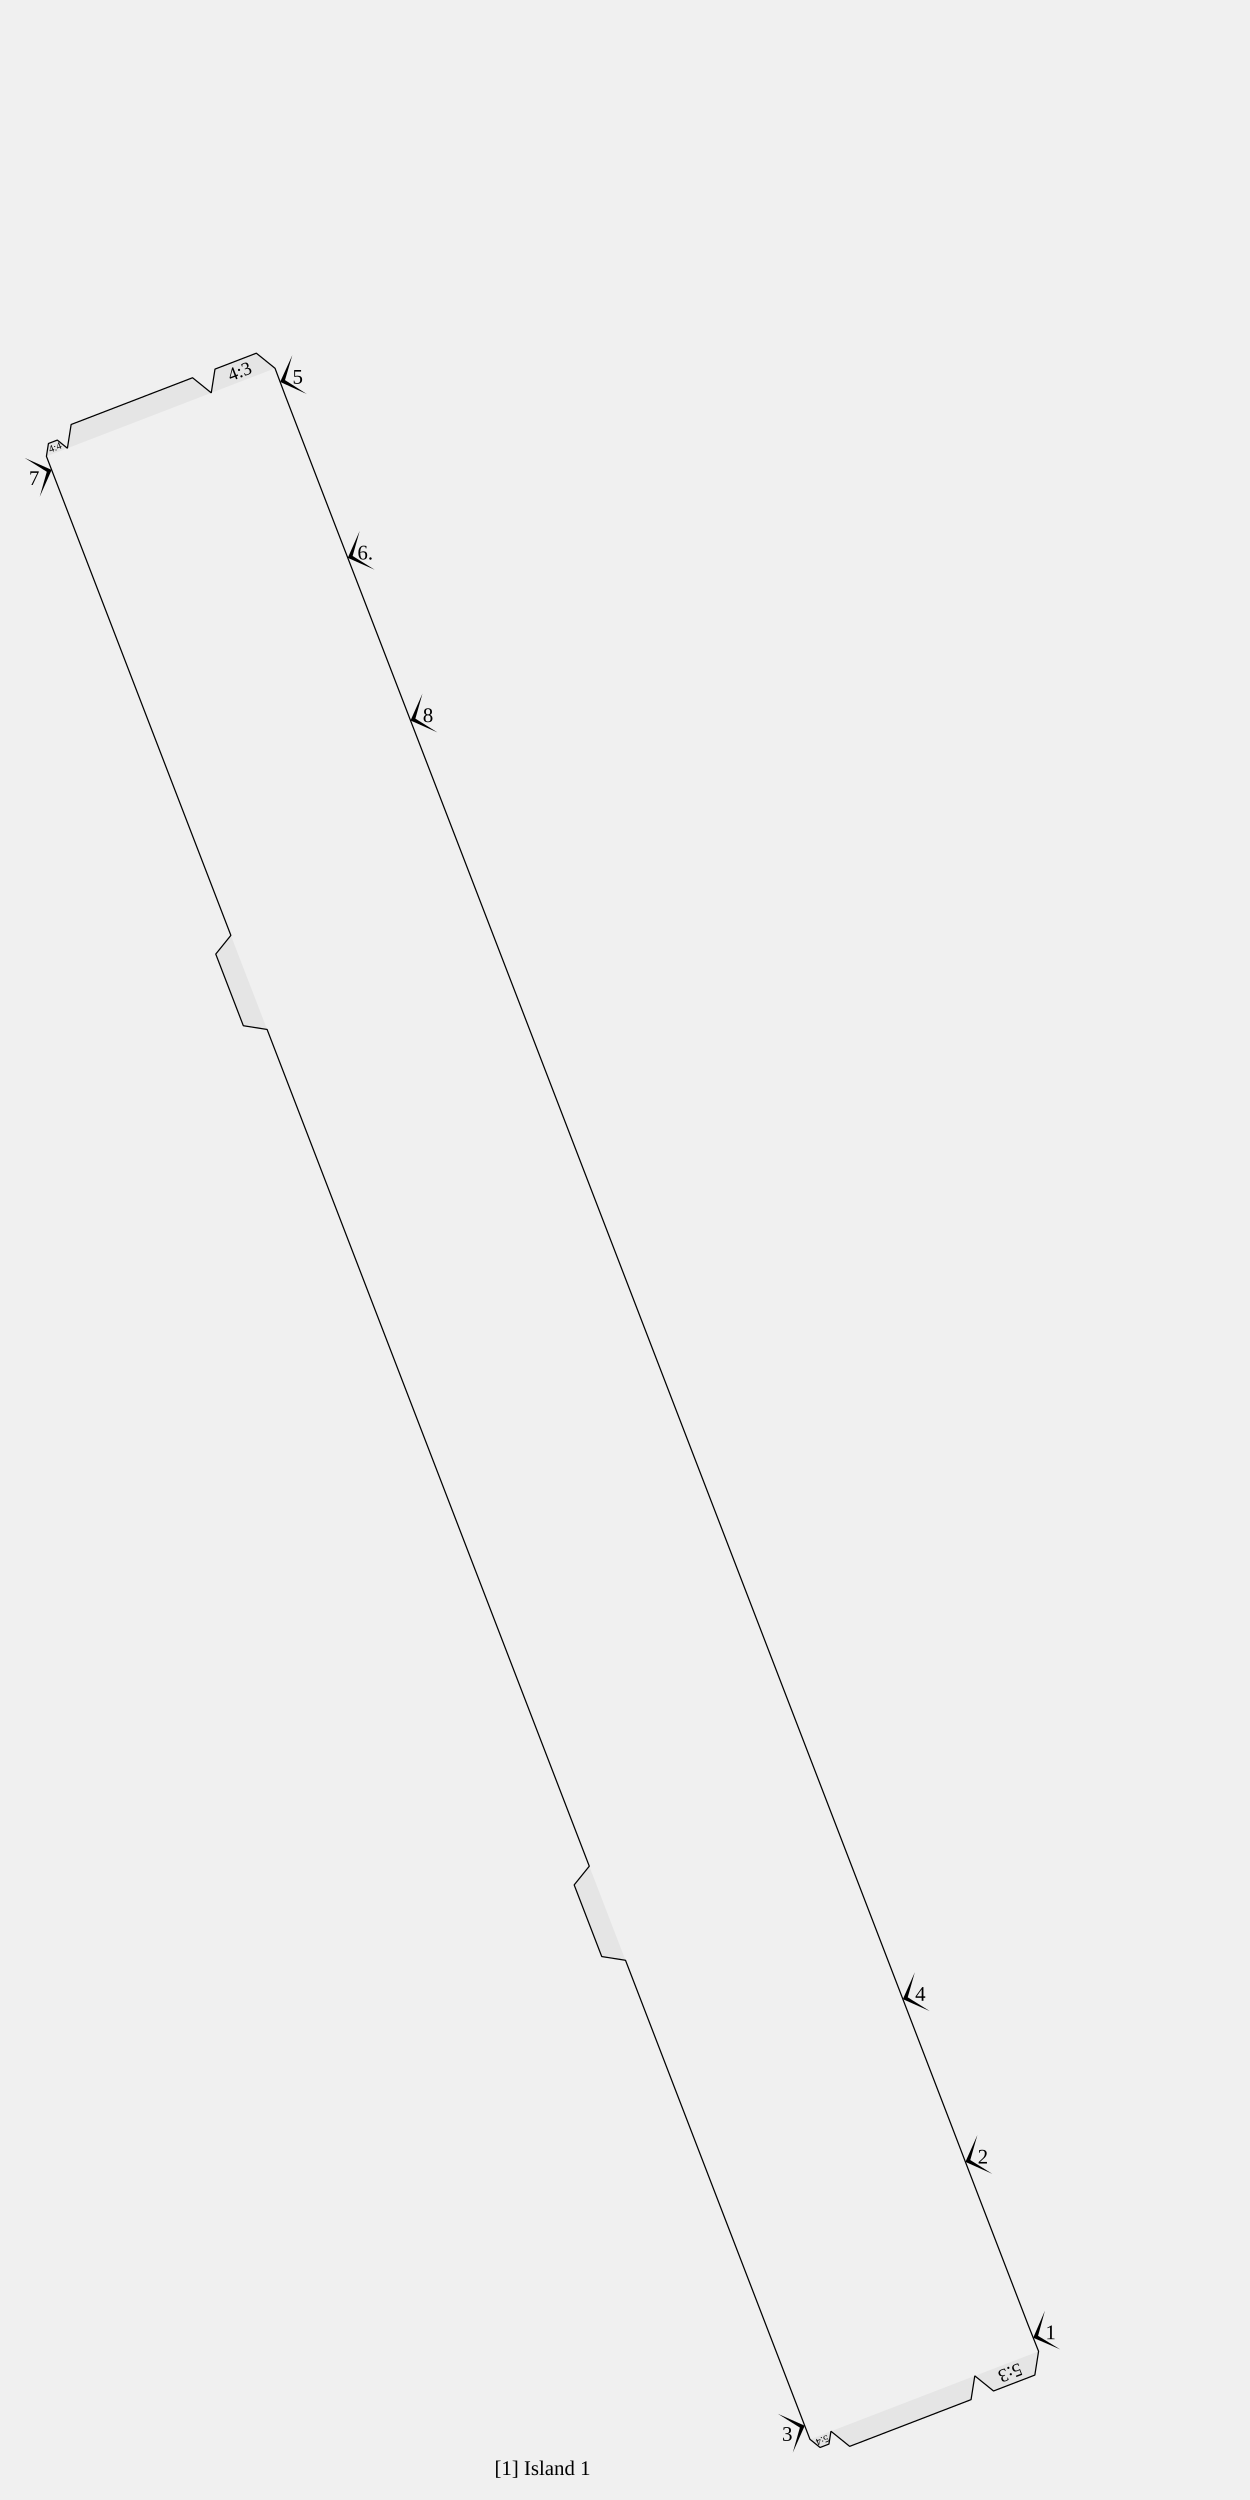
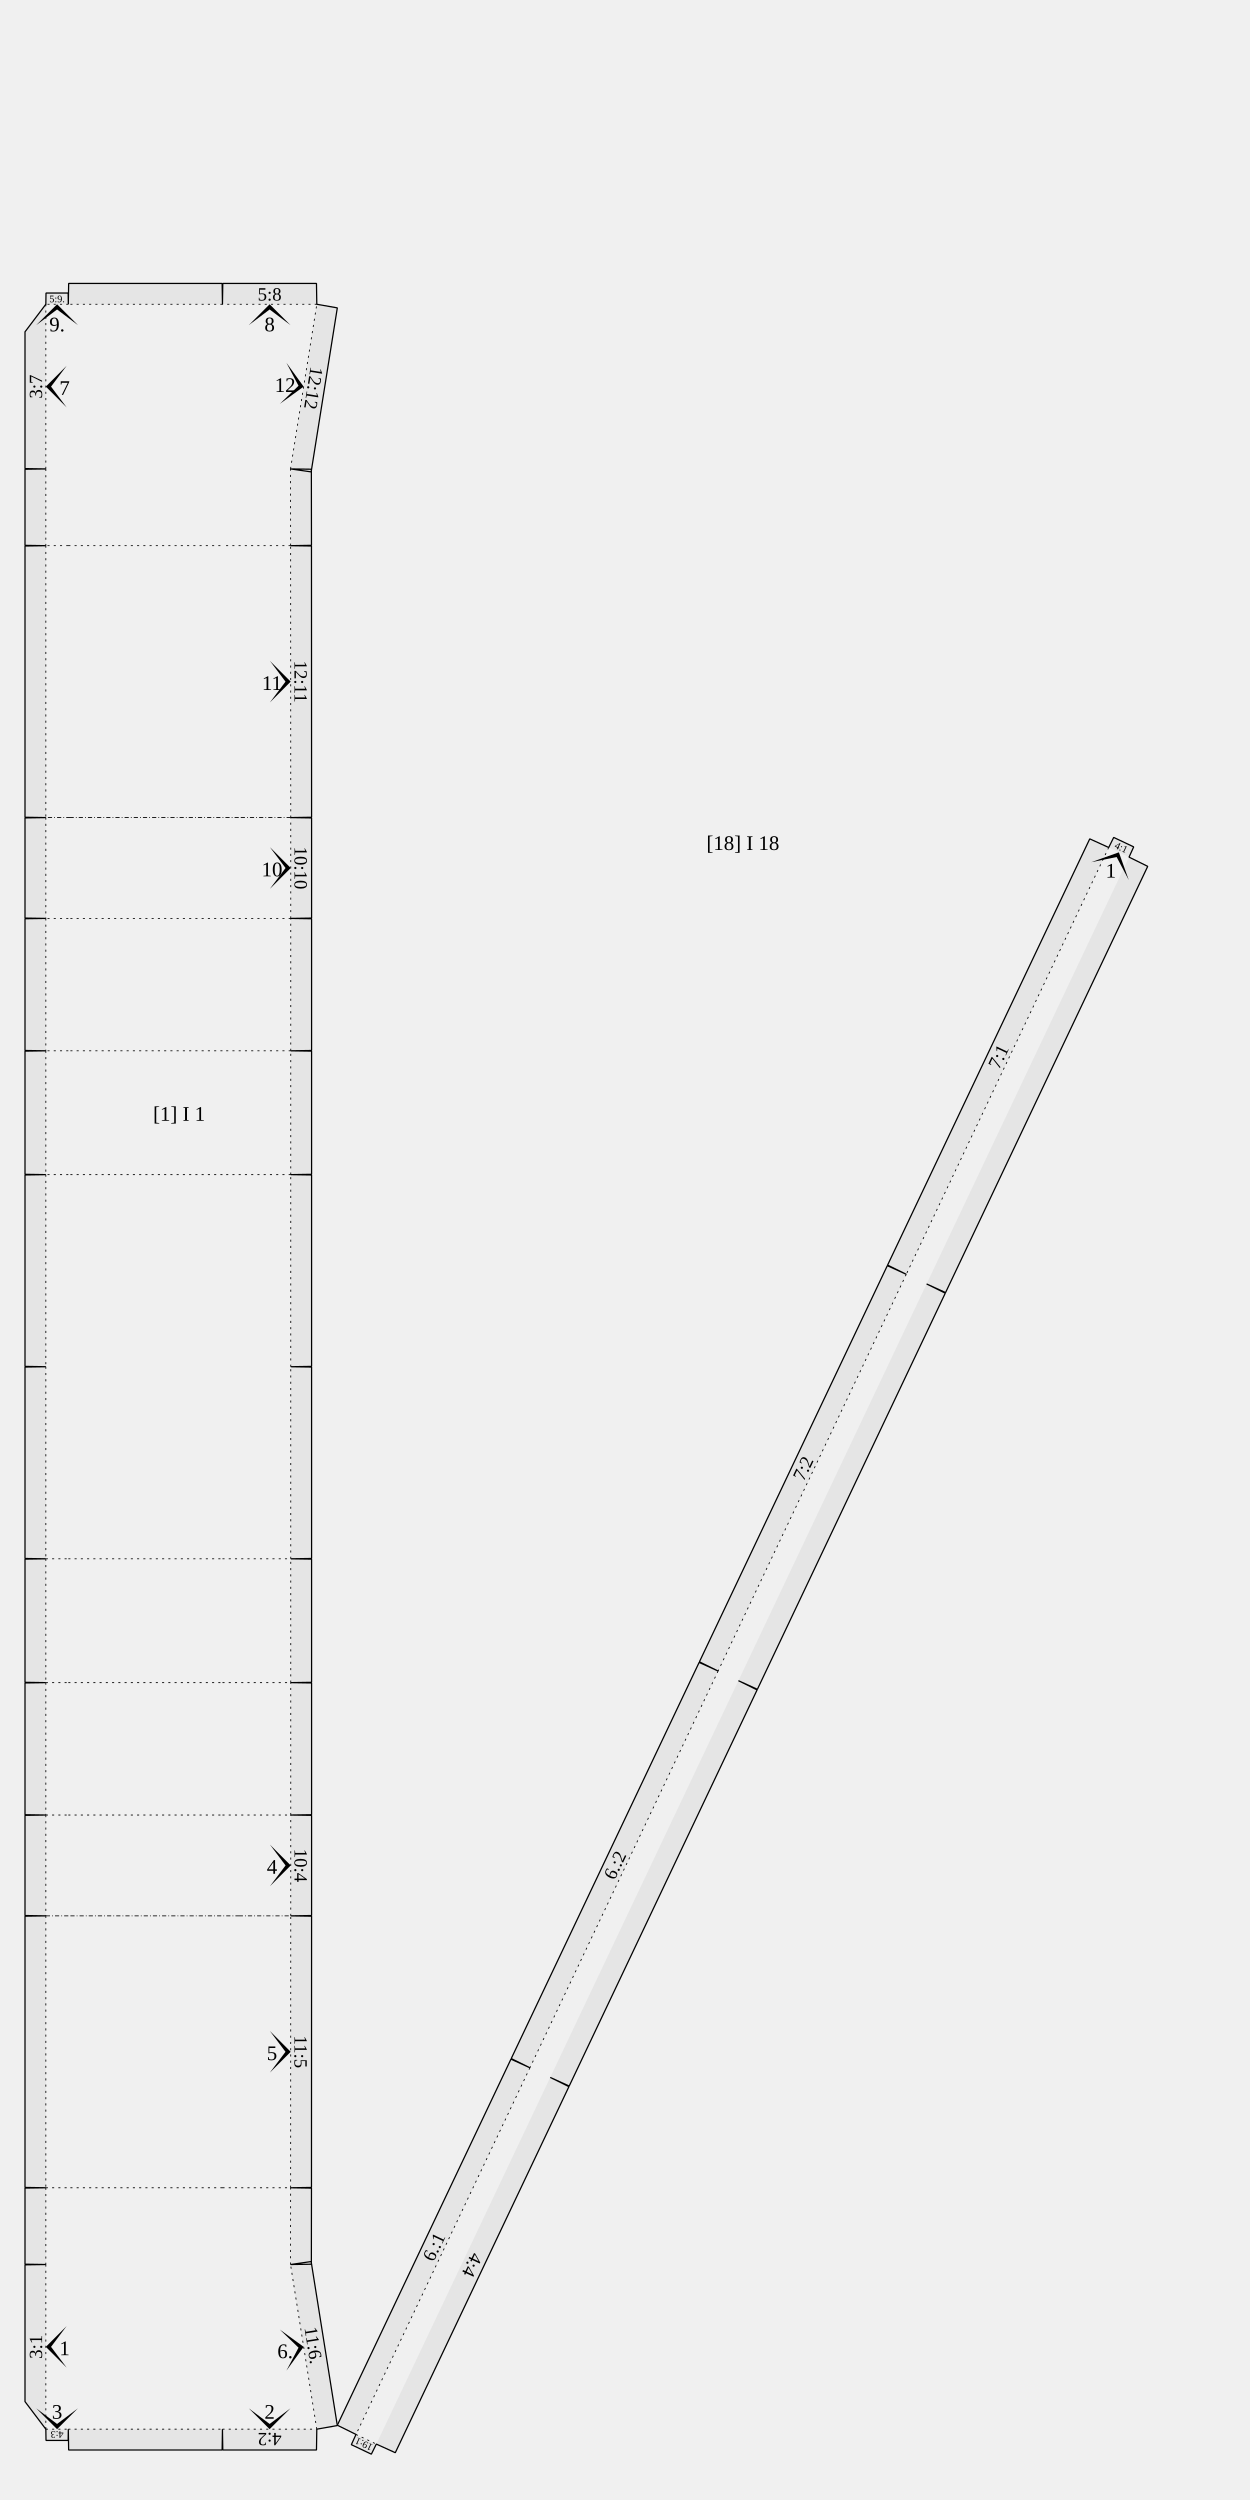
<svg xmlns="http://www.w3.org/2000/svg" version="1.1" width="300.00mm" height="600.00mm" viewBox="0 0 300.00 600.00">
  <style type="text/css">
    path {
        fill: none;
        stroke-linecap: butt;
        stroke-linejoin: bevel;
        stroke-dasharray: none;
    }
    path.outer {
        stroke: #000000;
        stroke-dasharray: none;
        stroke-dashoffset: 0;
        stroke-width: 0.3;
        stroke-opacity: 1.0;
    }
    path.convex {
        stroke: #000000;
        stroke-dasharray: 0.50,1.00;
        stroke-dashoffset:0;
        stroke-width:0.2;
        stroke-opacity: 1.0
    }
    path.concave {
        stroke: #000000;
        stroke-dasharray: 1.00,0.50,0.20,0.50;
        stroke-dashoffset: 0;
        stroke-width: 0.2;
        stroke-opacity: 1.0
    }
    path.freestyle {
        stroke: #000000;
        stroke-dasharray: none;
        stroke-dashoffset: 0;
        stroke-width: 0.2;
        stroke-opacity: 1.0
    }
    path.outer_background {
        stroke: #ffffff;
        stroke-opacity: 1.0;
        stroke-width: 0.5
    }
    path.inner_background {
        stroke: #ffffff;
        stroke-opacity: 1.0;
        stroke-width: 0.2
    }
    path.sticker {
        fill: #e5e5e5;
        stroke: none;
        fill-opacity: 1.0;
    }
    path.arrow {
        fill: #000000;
    }
    text {
        font-style: normal;
        fill: #000000;
        fill-opacity: 1.0;
        stroke: none;
    }
    text, tspan {
        text-anchor:middle;
    }
    </style>
  <g>
-     <text transform="translate(130.1957 594)" style="font-size:5.00">
-       <tspan>[1] Island 1</tspan>
-     </text>
-     <path class="sticker" d=" M 150.123 470.469 L 144.419 469.572 L 137.799 452.378 L 141.428 447.887 Z M 249.259 564.312 L 248.361 570.016 L 238.441 573.836 L 233.95 570.207 Z M 199.428 583.499 L 198.944 586.578 L 196.815 587.397 L 194.391 585.439 Z M 233.95 570.207 L 233.053 575.91 L 203.919 587.128 L 199.428 583.499 Z M 64.104 247.071 L 58.401 246.173 L 51.78 228.979 L 55.409 224.488 Z M 50.699 94.287 L 51.597 88.584 L 61.517 84.764 L 66.008 88.392 Z M 11.14 109.519 L 11.625 106.441 L 13.753 105.621 L 16.177 107.579 Z M 16.177 107.579 L 17.074 101.876 L 46.209 90.658 L 50.699 94.287 Z " />
-     <path class="outer" d=" M 119.331 390.5 L 102.766 347.479 L 86.201 304.458 L 75.522 276.724 L 64.104 247.071 L 58.401 246.173 L 51.78 228.979 L 55.409 224.488 L 31.96 163.59 L 25.341 146.399 L 13.651 116.04 L 11.14 109.519 L 11.625 106.441 L 13.753 105.621 L 16.177 107.579 L 17.074 101.876 L 46.209 90.658 L 50.699 94.287 L 51.597 88.584 L 61.517 84.764 L 66.008 88.392 L 68.456 94.938 L 80.145 125.297 L 86.79 142.478 L 110.264 203.366 L 118.96 225.949 L 130.377 255.602 L 141.056 283.336 L 157.621 326.357 L 174.186 369.378 L 184.865 397.112 L 196.283 426.765 L 204.978 449.348 L 228.401 510.256 L 234.995 527.456 L 246.685 557.815 L 249.259 564.312 L 248.361 570.016 L 238.441 573.836 L 233.95 570.207 L 233.053 575.91 L 203.919 587.128 L 199.428 583.499 L 198.944 586.578 L 196.815 587.397 L 194.391 585.439 L 191.88 578.917 L 180.191 548.559 L 173.571 531.368 L 150.123 470.469 L 144.419 469.572 L 137.799 452.378 L 141.428 447.887 L 130.01 418.234 Z " />
    <g>
-       <path transform="matrix(-1.841438 -4.64856 4.64856 -1.841438 247.9717 561.0637)" class="arrow" d="M 0 0 L 1 1 L 0 0.25 L -1 1 Z" />
-       <text transform="translate(252.1554 561.4064)" style="font-size:5.00">
-         <tspan>1</tspan>
+       <text transform="translate(178.2879 204.0044)" style="font-size:5.00">
+         <tspan>[18] I 18</tspan>
+       </text>
+       <path class="sticker" d=" M 266.092 203.399 L 267.287 200.978 L 272.086 203.255 L 270.968 205.712 Z M 85.441 584.267 L 80.957 582.053 L 122.629 494.195 L 127.18 496.267 Z M 217.506 305.833 L 213.022 303.619 L 261.54 201.327 L 266.092 203.399 Z M 172.343 401.05 L 167.859 398.836 L 212.955 303.761 L 217.506 305.833 Z M 127.18 496.267 L 122.697 494.053 L 167.792 398.978 L 172.343 401.05 Z M 222.382 308.146 L 226.866 310.36 L 181.771 405.435 L 177.22 403.363 Z M 177.22 403.363 L 181.704 405.577 L 136.608 500.652 L 132.057 498.58 Z M 132.057 498.58 L 136.541 500.794 L 94.869 588.652 L 90.317 586.58 Z M 270.968 205.712 L 275.452 207.925 L 226.934 310.218 L 222.382 308.146 Z M 90.317 586.58 L 89.123 589 L 84.323 586.723 L 85.441 584.267 Z " />
+       <path class="convex" d=" M 266.092 203.399 L 217.506 305.833 M 217.506 305.833 L 172.343 401.05 M 172.343 401.05 L 127.18 496.267 M 85.441 584.267 L 90.317 586.58 M 127.18 496.267 L 85.441 584.267 " />
+       <path class="outer" d=" M 213.022 303.619 L 261.54 201.327 L 266.092 203.399 L 267.287 200.978 L 272.086 203.255 L 270.968 205.712 L 275.452 207.925 L 226.934 310.218 L 222.382 308.146 L 226.866 310.36 L 181.771 405.435 L 177.22 403.363 L 181.704 405.577 L 136.608 500.652 L 132.057 498.58 L 136.541 500.794 L 94.869 588.652 L 90.317 586.58 L 89.123 589 L 84.323 586.723 L 85.441 584.267 L 80.957 582.053 L 122.629 494.195 L 127.18 496.267 L 122.697 494.053 L 167.792 398.978 L 172.343 401.05 L 167.859 398.836 L 212.955 303.761 L 217.506 305.833 Z " />
+       <g>
+         <path transform="matrix(4.517593 2.142745 -2.142745 4.517593 268.53 204.555)" class="arrow" d="M 0 0 L 1 1 L 0 0.25 L -1 1 Z" />
+         <text transform="translate(266.6015 210.6209)" style="font-size:5.00">
+           <tspan>1</tspan>
+         </text>
+       </g>
+       <text transform="matrix(0.903519 0.428549 -0.428549 0.903519 268.7382 204.1162)" style="font-size:2.43">
+         <tspan>4:1</tspan>
+       </text>
+       <text transform="matrix(0.42855 -0.903518 0.903518 0.42855 105.4975 539.8813)" style="font-size:4.50">
+         <tspan>6.:1</tspan>
+       </text>
+       <text transform="matrix(0.42855 -0.903518 0.903518 0.42855 240.9856 254.23)" style="font-size:4.50">
+         <tspan>7:1</tspan>
+       </text>
+       <text transform="matrix(0.42855 -0.903518 0.903518 0.42855 194.1113 353.0556)" style="font-size:4.50">
+         <tspan>7:2</tspan>
+       </text>
+       <text transform="matrix(0.42855 -0.903518 0.903518 0.42855 148.9486 448.2727)" style="font-size:4.50">
+         <tspan>6.:2</tspan>
+       </text>
+       <text transform="matrix(-0.42855 0.903518 -0.903518 -0.42855 112.0003 542.9656)" style="font-size:4.50">
+         <tspan>4:4</tspan>
+       </text>
+       <text transform="matrix(-0.903518 -0.428551 0.428551 -0.903518 87.67094 585.8623)" style="font-size:2.43">
+         <tspan>19:1</tspan>
      </text>
    </g>
    <g>
-       <path transform="matrix(-1.78974 -4.668707 4.668707 -1.78974 231.6984 518.8561)" class="arrow" d="M 0 0 L 1 1 L 0 0.25 L -1 1 Z" />
-       <text transform="translate(235.9002 519.2453)" style="font-size:5.00">
-         <tspan>2</tspan>
-       </text>
-     </g>
-     <g>
-       <path transform="matrix(1.796638 4.666058 -4.666058 1.796638 193.1357 582.178)" class="arrow" d="M 0 0 L 1 1 L 0 0.25 L -1 1 Z" />
-       <text transform="translate(188.9362 585.795)" style="font-size:5.00">
-         <tspan>3</tspan>
-       </text>
-     </g>
-     <text transform="matrix(-0.933212 0.359326 -0.359326 -0.933212 241.9277 568.0995)" style="font-size:4.50">
-       <tspan>5:3</tspan>
-     </text>
-     <text transform="matrix(-0.933212 0.359327 -0.359327 -0.933212 197.0841 584.9224)" style="font-size:2.43">
-       <tspan>5:4</tspan>
-     </text>
-     <g>
-       <path transform="matrix(-1.794695 -4.666805 4.666805 -1.794695 216.6898 479.8016)" class="arrow" d="M 0 0 L 1 1 L 0 0.25 L -1 1 Z" />
-       <text transform="translate(220.89 480.1864)" style="font-size:5.00">
-         <tspan>4</tspan>
-       </text>
-     </g>
-     <g>
-       <path transform="matrix(-1.751681 -4.68312 4.68312 -1.751681 67.23185 91.66526)" class="arrow" d="M 0 0 L 1 1 L 0 0.25 L -1 1 Z" />
-       <text transform="translate(71.44665 92.0887)" style="font-size:5.00">
-         <tspan>5</tspan>
-       </text>
-     </g>
-     <g>
-       <path transform="matrix(-1.803537 -4.663395 4.663395 -1.803537 83.46782 133.8873)" class="arrow" d="M 0 0 L 1 1 L 0 0.25 L -1 1 Z" />
-       <text transform="translate(87.66488 134.2641)" style="font-size:5.00">
-         <tspan>6.</tspan>
-       </text>
-     </g>
-     <g>
-       <path transform="matrix(1.796633 4.666059 -4.666059 1.796633 12.3959 112.7797)" class="arrow" d="M 0 0 L 1 1 L 0 0.25 L -1 1 Z" />
-       <text transform="translate(8.196448 116.3967)" style="font-size:5.00">
-         <tspan>7</tspan>
-       </text>
-     </g>
-     <text transform="matrix(0.93321 -0.359332 0.359332 0.93321 58.03005 90.49975)" style="font-size:4.50">
-       <tspan>4:3</tspan>
-     </text>
-     <text transform="matrix(0.933211 -0.35933 0.35933 0.933211 13.4842 108.0959)" style="font-size:2.43">
-       <tspan>4:4</tspan>
-     </text>
-     <g>
-       <path transform="matrix(-1.798592 -4.665304 4.665304 -1.798592 98.52722 172.9221)" class="arrow" d="M 0 0 L 1 1 L 0 0.25 L -1 1 Z" />
-       <text transform="translate(102.726 173.3034)" style="font-size:5.00">
-         <tspan>8</tspan>
+       <text transform="translate(42.97847 268.9871)" style="font-size:5.00">
+         <tspan>[1] I 1</tspan>
+       </text>
+       <path class="sticker" d=" M 11 543.484 L 6 543.405 L 6 525.141 L 11 525.063 Z M 11 525.063 L 6 524.984 L 6 459.884 L 11 459.806 Z M 11 374.113 L 6 374.034 L 6 328.092 L 11 328.013 Z M 11 459.806 L 6 459.727 L 6 435.686 L 11 435.607 Z M 11 583 L 6 576.386 L 6 543.562 L 11 543.484 Z M 11 403.832 L 6 403.753 L 6 374.192 L 11 374.113 Z M 11 435.607 L 6 435.529 L 6 403.91 L 11 403.832 Z M 69.754 525.063 L 74.754 525.149 L 74.727 543.413 L 69.727 543.484 Z M 76.032 583 L 75.953 588 L 53.469 588 L 53.39 583 Z M 16.397 583 L 16.355 585.699 L 11.042 585.699 L 11 583 Z M 69.781 374.113 L 74.781 374.192 L 74.781 403.753 L 69.781 403.832 Z M 69.781 403.832 L 74.781 403.91 L 74.781 435.529 L 69.781 435.607 Z M 69.781 328.013 L 74.781 328.092 L 74.781 374.034 L 69.781 374.113 Z M 69.781 435.607 L 74.781 435.686 L 74.781 459.727 L 69.781 459.806 Z M 69.781 459.806 L 74.781 459.887 L 74.754 524.986 L 69.754 525.063 Z M 53.39 583 L 53.311 588 L 16.476 588 L 16.397 583 Z M 69.727 543.484 L 74.677 542.774 L 80.957 582.135 L 76.032 583 Z M 11 130.963 L 6 130.885 L 6 112.621 L 11 112.542 Z M 11 196.22 L 6 196.142 L 6 131.042 L 11 130.963 Z M 11 328.013 L 6 327.934 L 6 281.992 L 11 281.913 Z M 11 220.419 L 6 220.34 L 6 196.299 L 11 196.22 Z M 11 112.542 L 6 112.463 L 6 79.64 L 11 73.026 Z M 11 281.913 L 6 281.834 L 6 252.273 L 11 252.194 Z M 11 252.194 L 6 252.116 L 6 220.497 L 11 220.419 Z M 69.727 112.542 L 74.727 112.613 L 74.754 130.877 L 69.754 130.963 Z M 53.39 73.026 L 53.469 68.026 L 75.953 68.026 L 76.032 73.026 Z M 11 73.026 L 11.042 70.327 L 16.355 70.327 L 16.397 73.026 Z M 69.781 252.194 L 74.781 252.273 L 74.781 281.834 L 69.781 281.913 Z M 69.781 220.419 L 74.781 220.497 L 74.781 252.116 L 69.781 252.194 Z M 69.781 281.913 L 74.781 281.992 L 74.781 327.934 L 69.781 328.013 Z M 69.781 196.22 L 74.781 196.299 L 74.781 220.34 L 69.781 220.419 Z M 69.754 130.963 L 74.754 131.04 L 74.781 196.139 L 69.781 196.22 Z M 16.397 73.026 L 16.476 68.026 L 53.312 68.026 L 53.39 73.026 Z M 76.032 73.026 L 80.957 73.891 L 74.677 113.252 L 69.727 112.542 Z " />
+       <path class="convex" d=" M 53.39 281.913 L 16.397 281.913 M 16.397 374.113 L 53.39 374.113 M 16.397 403.832 L 53.39 403.832 M 53.39 252.194 L 16.397 252.194 M 53.39 374.113 L 69.781 374.113 M 69.781 374.113 L 69.781 328.013 M 69.781 328.013 L 69.781 281.913 M 69.781 281.913 L 53.39 281.913 M 11 328.013 L 11 374.113 M 11 374.113 L 16.397 374.113 M 16.397 281.913 L 11 281.913 M 11 281.913 L 11 328.013 M 53.39 403.832 L 69.781 403.832 M 69.781 403.832 L 69.781 374.113 M 69.781 281.913 L 69.781 252.194 M 69.781 252.194 L 53.39 252.194 M 16.397 435.607 L 53.39 435.607 M 53.39 220.419 L 16.397 220.419 M 11 374.113 L 11 403.832 M 11 403.832 L 16.397 403.832 M 16.397 252.194 L 11 252.194 M 11 252.194 L 11 281.913 M 53.39 435.607 L 69.781 435.607 M 69.781 435.607 L 69.781 403.832 M 11 435.607 L 16.397 435.607 M 11 403.832 L 11 435.607 M 69.781 252.194 L 69.781 220.419 M 69.781 220.419 L 53.39 220.419 M 11 220.419 L 11 252.194 M 16.397 220.419 L 11 220.419 M 69.781 459.806 L 69.781 435.607 M 11 435.607 L 11 459.806 M 69.781 220.419 L 69.781 196.22 M 11 196.22 L 11 220.419 M 53.39 525.063 L 16.397 525.063 M 16.397 583 L 53.39 583 M 53.39 525.063 L 69.754 525.063 M 69.754 525.063 L 69.781 459.806 M 11 525.063 L 16.397 525.063 M 11 459.806 L 11 525.063 M 11 583 L 16.397 583 M 11 543.484 L 11 583 M 69.727 543.484 L 69.754 525.063 M 53.39 583 L 76.032 583 M 76.032 583 L 69.727 543.484 M 11 525.063 L 11 543.484 M 53.39 73.026 L 16.397 73.026 M 16.397 130.963 L 53.39 130.963 M 69.781 196.22 L 69.754 130.963 M 69.754 130.963 L 53.39 130.963 M 11 130.963 L 11 196.22 M 16.397 130.963 L 11 130.963 M 11 73.026 L 11 112.542 M 16.397 73.026 L 11 73.026 M 69.727 112.542 L 76.032 73.026 M 76.032 73.026 L 53.39 73.026 M 69.754 130.963 L 69.727 112.542 M 11 112.542 L 11 130.963 " />
+       <path class="concave" d=" M 16.896 459.806 L 57.303 459.806 M 57.303 459.806 L 69.781 459.806 M 11 459.806 L 16.896 459.806 M 69.781 196.22 L 57.303 196.22 M 57.303 196.22 L 16.896 196.22 M 16.896 196.22 L 11 196.22 " />
+       <path class="outer" d=" M 6 524.984 L 6 459.884 L 11 459.806 L 6 459.727 L 6 435.686 L 11 435.607 L 6 435.529 L 6 403.91 L 11 403.832 L 6 403.753 L 6 374.192 L 11 374.113 L 6 374.034 L 6 328.092 L 11 328.013 L 6 327.934 L 6 281.992 L 11 281.913 L 6 281.834 L 6 252.273 L 11 252.194 L 6 252.116 L 6 220.497 L 11 220.419 L 6 220.34 L 6 196.299 L 11 196.22 L 6 196.142 L 6 131.042 L 11 130.963 L 6 130.885 L 6 112.621 L 11 112.542 L 6 112.463 L 6 79.64 L 11 73.026 L 11.042 70.327 L 16.355 70.327 L 16.397 73.026 L 16.476 68.026 L 53.312 68.026 L 53.39 73.026 L 53.469 68.026 L 75.953 68.026 L 76.032 73.026 L 80.957 73.891 L 74.677 113.252 L 69.727 112.542 L 74.727 112.613 L 74.754 130.877 L 69.754 130.963 L 74.754 131.04 L 74.781 196.139 L 69.781 196.22 L 74.781 196.299 L 74.781 220.34 L 69.781 220.419 L 74.781 220.497 L 74.781 252.116 L 69.781 252.194 L 74.781 252.273 L 74.781 281.834 L 69.781 281.913 L 74.781 281.992 L 74.781 327.934 L 69.781 328.013 L 74.781 328.092 L 74.781 374.034 L 69.781 374.113 L 74.781 374.192 L 74.781 403.753 L 69.781 403.832 L 74.781 403.91 L 74.781 435.529 L 69.781 435.607 L 74.781 435.686 L 74.781 459.727 L 69.781 459.806 L 74.781 459.887 L 74.754 524.986 L 69.754 525.063 L 74.754 525.149 L 74.727 543.413 L 69.727 543.484 L 74.677 542.774 L 80.957 582.135 L 76.032 583 L 75.953 588 L 53.469 588 L 53.39 583 L 53.311 588 L 16.476 588 L 16.397 583 L 16.355 585.699 L 11.042 585.699 L 11 583 L 6 576.386 L 6 543.562 L 11 543.484 L 6 543.405 L 6 525.141 L 11 525.063 Z " />
+       <g>
+         <path transform="matrix(0.000001 -5 5 0.000001 11 563.242)" class="arrow" d="M 0 0 L 1 1 L 0 0.25 L -1 1 Z" />
+         <text transform="translate(15.5 565.242)" style="font-size:5.00">
+           <tspan>1</tspan>
+         </text>
+       </g>
+       <text transform="matrix(0 -1 1 0 10.1 563.242)" style="font-size:4.50">
+         <tspan>3:1</tspan>
+       </text>
+       <g>
+         <path transform="matrix(-5 -0.000001 0.000001 -5 64.71088 583)" class="arrow" d="M 0 0 L 1 1 L 0 0.25 L -1 1 Z" />
+         <text transform="translate(64.71088 580.5)" style="font-size:5.00">
+           <tspan>2</tspan>
+         </text>
+       </g>
+       <text transform="matrix(-1 -0 0 -1 64.71088 583.9)" style="font-size:4.50">
+         <tspan>4:2</tspan>
+       </text>
+       <g>
+         <path transform="matrix(-5 -0.000001 0.000001 -5 13.69862 583)" class="arrow" d="M 0 0 L 1 1 L 0 0.25 L -1 1 Z" />
+         <text transform="translate(13.69862 580.5)" style="font-size:5.00">
+           <tspan>3</tspan>
+         </text>
+       </g>
+       <text transform="matrix(-1 -0 0 -1 13.69862 583.4858)" style="font-size:2.43">
+         <tspan>4:3</tspan>
+       </text>
+       <g>
+         <path transform="matrix(0.000001 5 -5 0.000001 69.78138 447.7065)" class="arrow" d="M 0 0 L 1 1 L 0 0.25 L -1 1 Z" />
+         <text transform="translate(65.28138 449.7065)" style="font-size:5.00">
+           <tspan>4</tspan>
+         </text>
+       </g>
+       <text transform="matrix(0 1 -1 0 70.68138 447.7065)" style="font-size:4.50">
+         <tspan>10:4</tspan>
+       </text>
+       <g>
+         <path transform="matrix(-0.002087 5 -5 -0.002087 69.76775 492.4343)" class="arrow" d="M 0 0 L 1 1 L 0 0.25 L -1 1 Z" />
+         <text transform="translate(65.26776 494.4324)" style="font-size:5.00">
+           <tspan>5</tspan>
+         </text>
+       </g>
+       <text transform="matrix(-0.000417 1 -1 -0.000417 70.66776 492.4346)" style="font-size:4.50">
+         <tspan>11:5</tspan>
+       </text>
+       <g>
+         <path transform="matrix(0.787789 4.937549 -4.937549 0.787789 72.87931 563.242)" class="arrow" d="M 0 0 L 1 1 L 0 0.25 L -1 1 Z" />
+         <text transform="translate(68.43552 565.951)" style="font-size:5.00">
+           <tspan>6.</tspan>
+         </text>
+       </g>
+       <text transform="matrix(0.157558 0.98751 -0.98751 0.157558 73.76807 563.1002)" style="font-size:4.50">
+         <tspan>11:6.</tspan>
+       </text>
+       <g>
+         <path transform="matrix(0.000001 -5 5 0.000001 11.00003 92.78392)" class="arrow" d="M 0 0 L 1 1 L 0 0.25 L -1 1 Z" />
+         <text transform="translate(15.50003 94.7839)" style="font-size:5.00">
+           <tspan>7</tspan>
+         </text>
+       </g>
+       <text transform="matrix(0 -1 1 0 10.10004 92.78392)" style="font-size:4.50">
+         <tspan>3:7</tspan>
+       </text>
+       <g>
+         <path transform="matrix(5 0.000001 -0.000001 5 64.71092 73.02588)" class="arrow" d="M 0 0 L 1 1 L 0 0.25 L -1 1 Z" />
+         <text transform="translate(64.71092 79.52582)" style="font-size:5.00">
+           <tspan>8</tspan>
+         </text>
+       </g>
+       <text transform="matrix(1 0 -0 1 64.71092 72.12591)" style="font-size:4.50">
+         <tspan>5:8</tspan>
+       </text>
+       <g>
+         <path transform="matrix(5 0.000001 -0.000001 5 13.69866 73.02588)" class="arrow" d="M 0 0 L 1 1 L 0 0.25 L -1 1 Z" />
+         <text transform="translate(13.69866 79.52582)" style="font-size:5.00">
+           <tspan>9.</tspan>
+         </text>
+       </g>
+       <text transform="matrix(1 0 -0 1 13.69866 72.5401)" style="font-size:2.43">
+         <tspan>5:9.</tspan>
+       </text>
+       <g>
+         <path transform="matrix(-0.000001 5 -5 -0.000001 69.7814 208.3194)" class="arrow" d="M 0 0 L 1 1 L 0 0.25 L -1 1 Z" />
+         <text transform="translate(65.2814 210.3194)" style="font-size:5.00">
+           <tspan>10</tspan>
+         </text>
+       </g>
+       <text transform="matrix(-0 1 -1 -0 70.6814 208.3194)" style="font-size:4.50">
+         <tspan>10:10</tspan>
+       </text>
+       <g>
+         <path transform="matrix(0.002086 5 -5 0.002086 69.76779 163.5917)" class="arrow" d="M 0 0 L 1 1 L 0 0.25 L -1 1 Z" />
+         <text transform="translate(65.2678 165.5936)" style="font-size:5.00">
+           <tspan>11</tspan>
+         </text>
+       </g>
+       <text transform="matrix(0.000417 1 -1 0.000417 70.66779 163.5913)" style="font-size:4.50">
+         <tspan>12:11</tspan>
+       </text>
+       <g>
+         <path transform="matrix(-0.787789 4.937549 -4.937549 -0.787789 72.87935 92.78392)" class="arrow" d="M 0 0 L 1 1 L 0 0.25 L -1 1 Z" />
+         <text transform="translate(68.43555 94.0749)" style="font-size:5.00">
+           <tspan>12</tspan>
+         </text>
+       </g>
+       <text transform="matrix(-0.157558 0.98751 -0.98751 -0.157558 73.76811 92.92578)" style="font-size:4.50">
+         <tspan>12:12</tspan>
      </text>
    </g>
  </g>
</svg>
